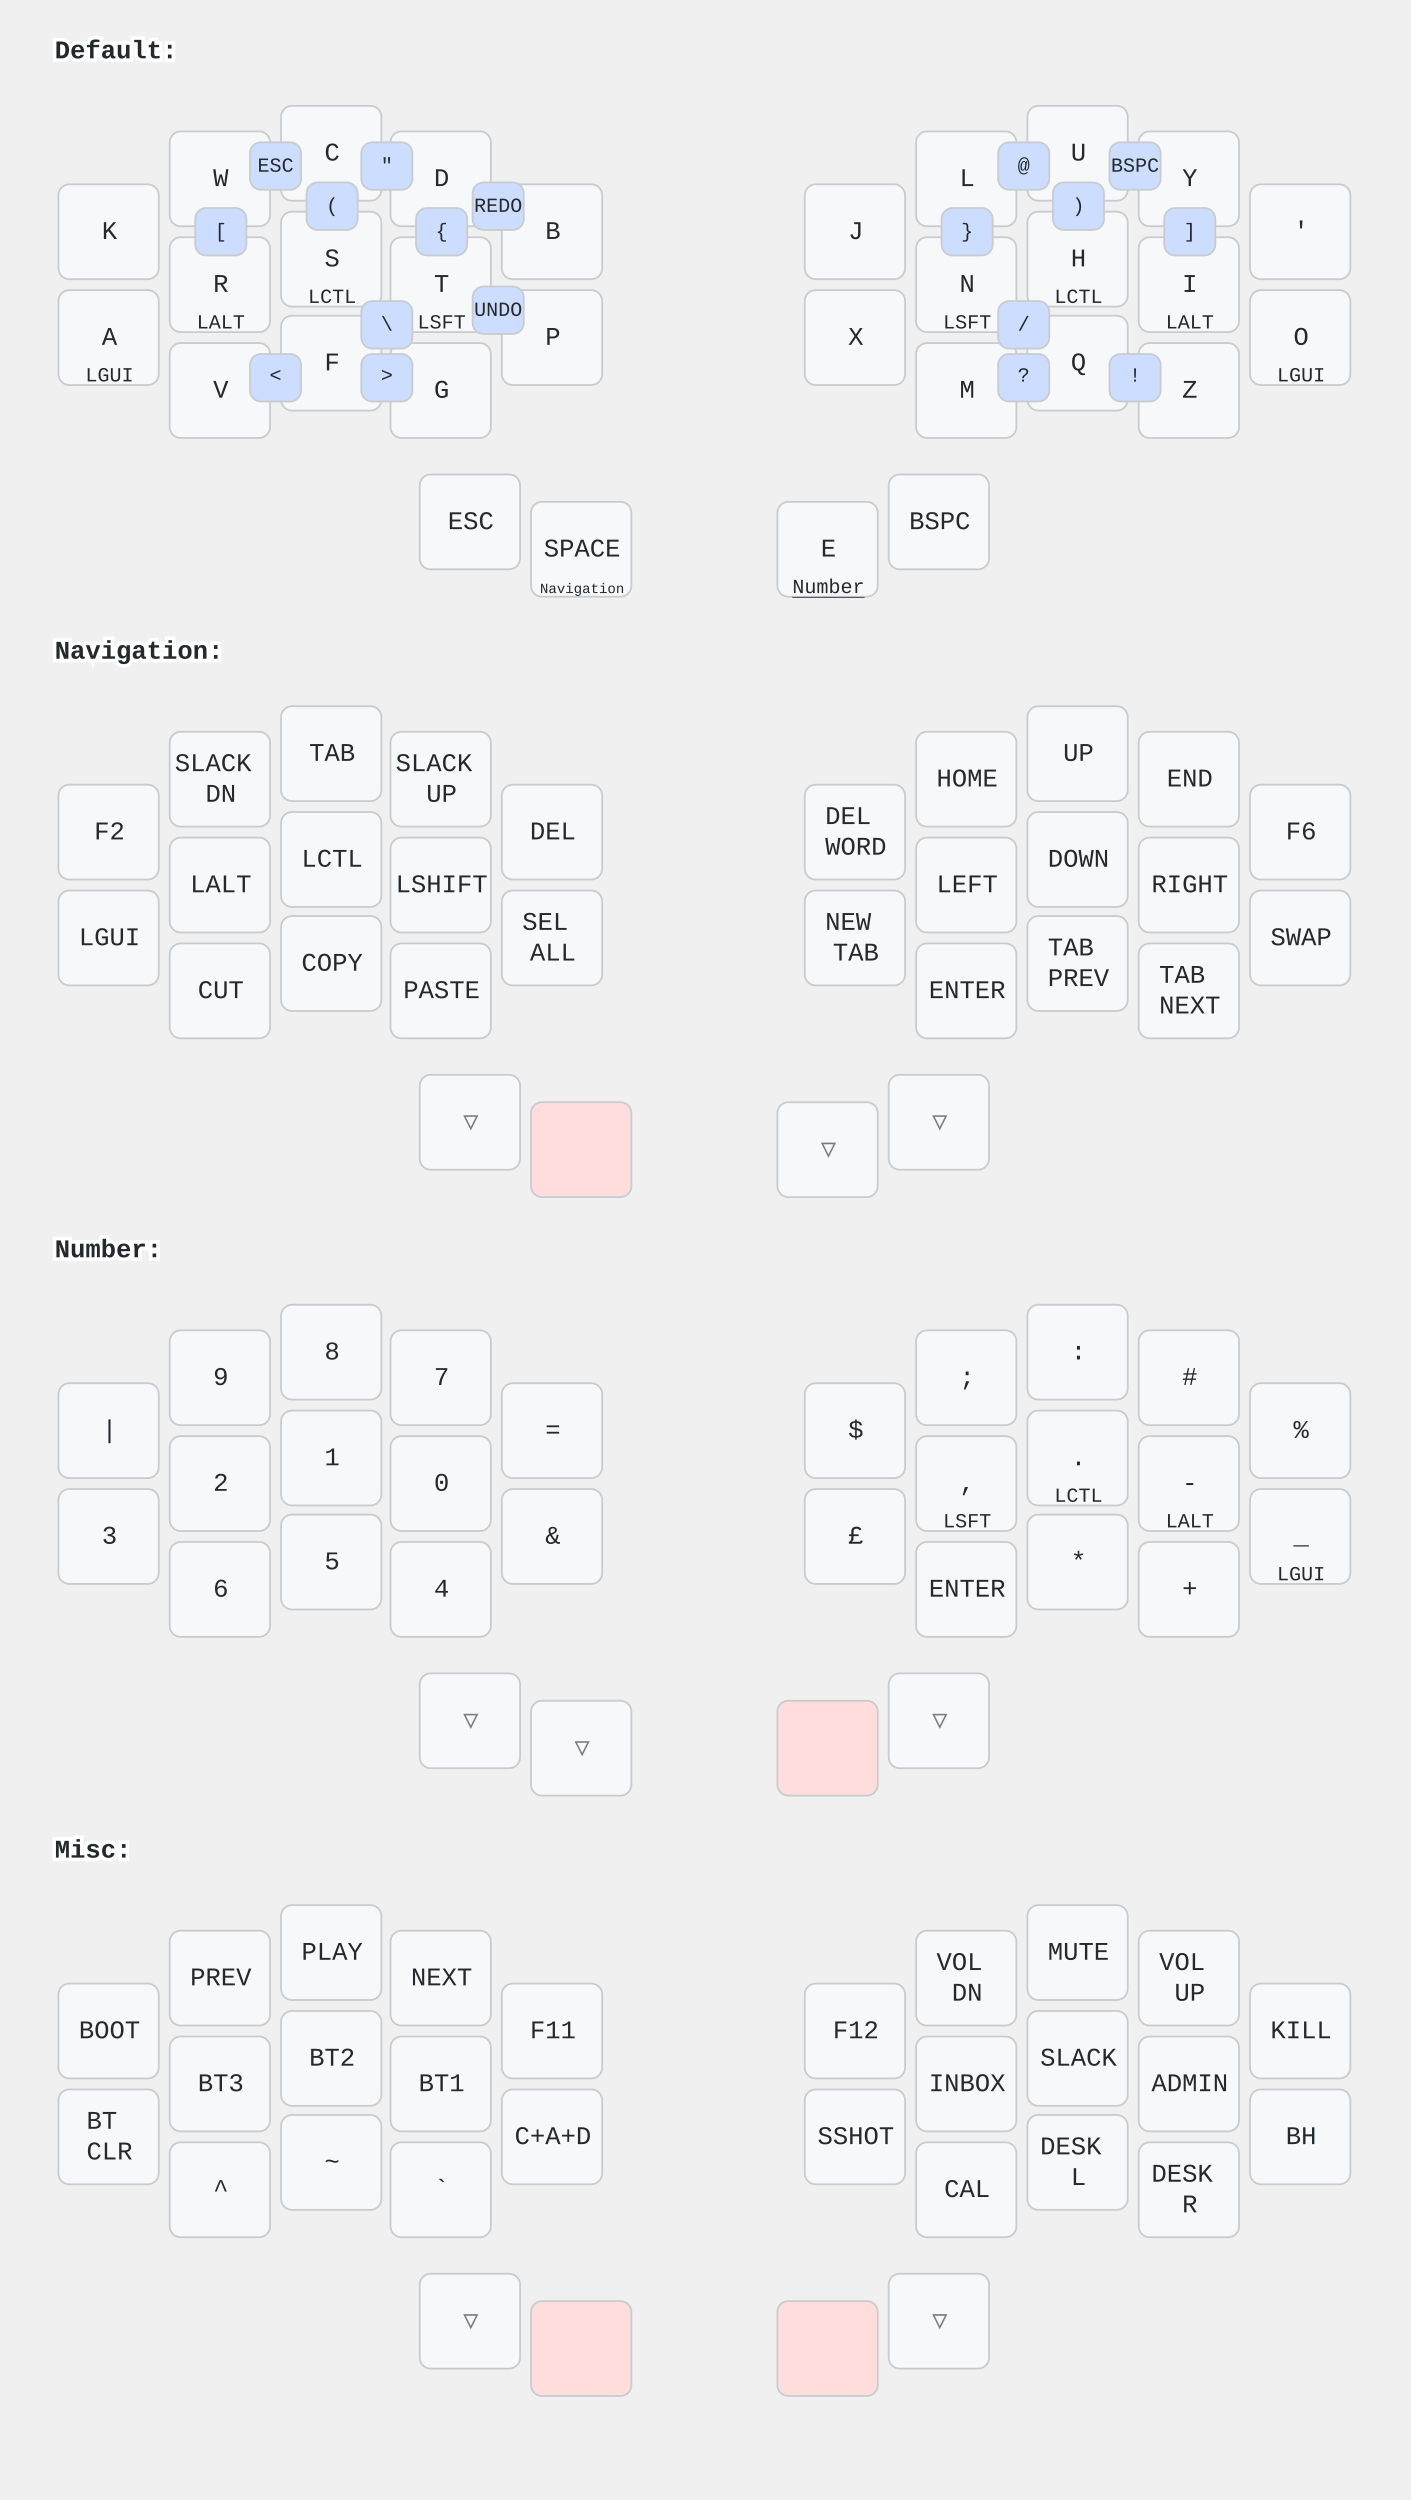
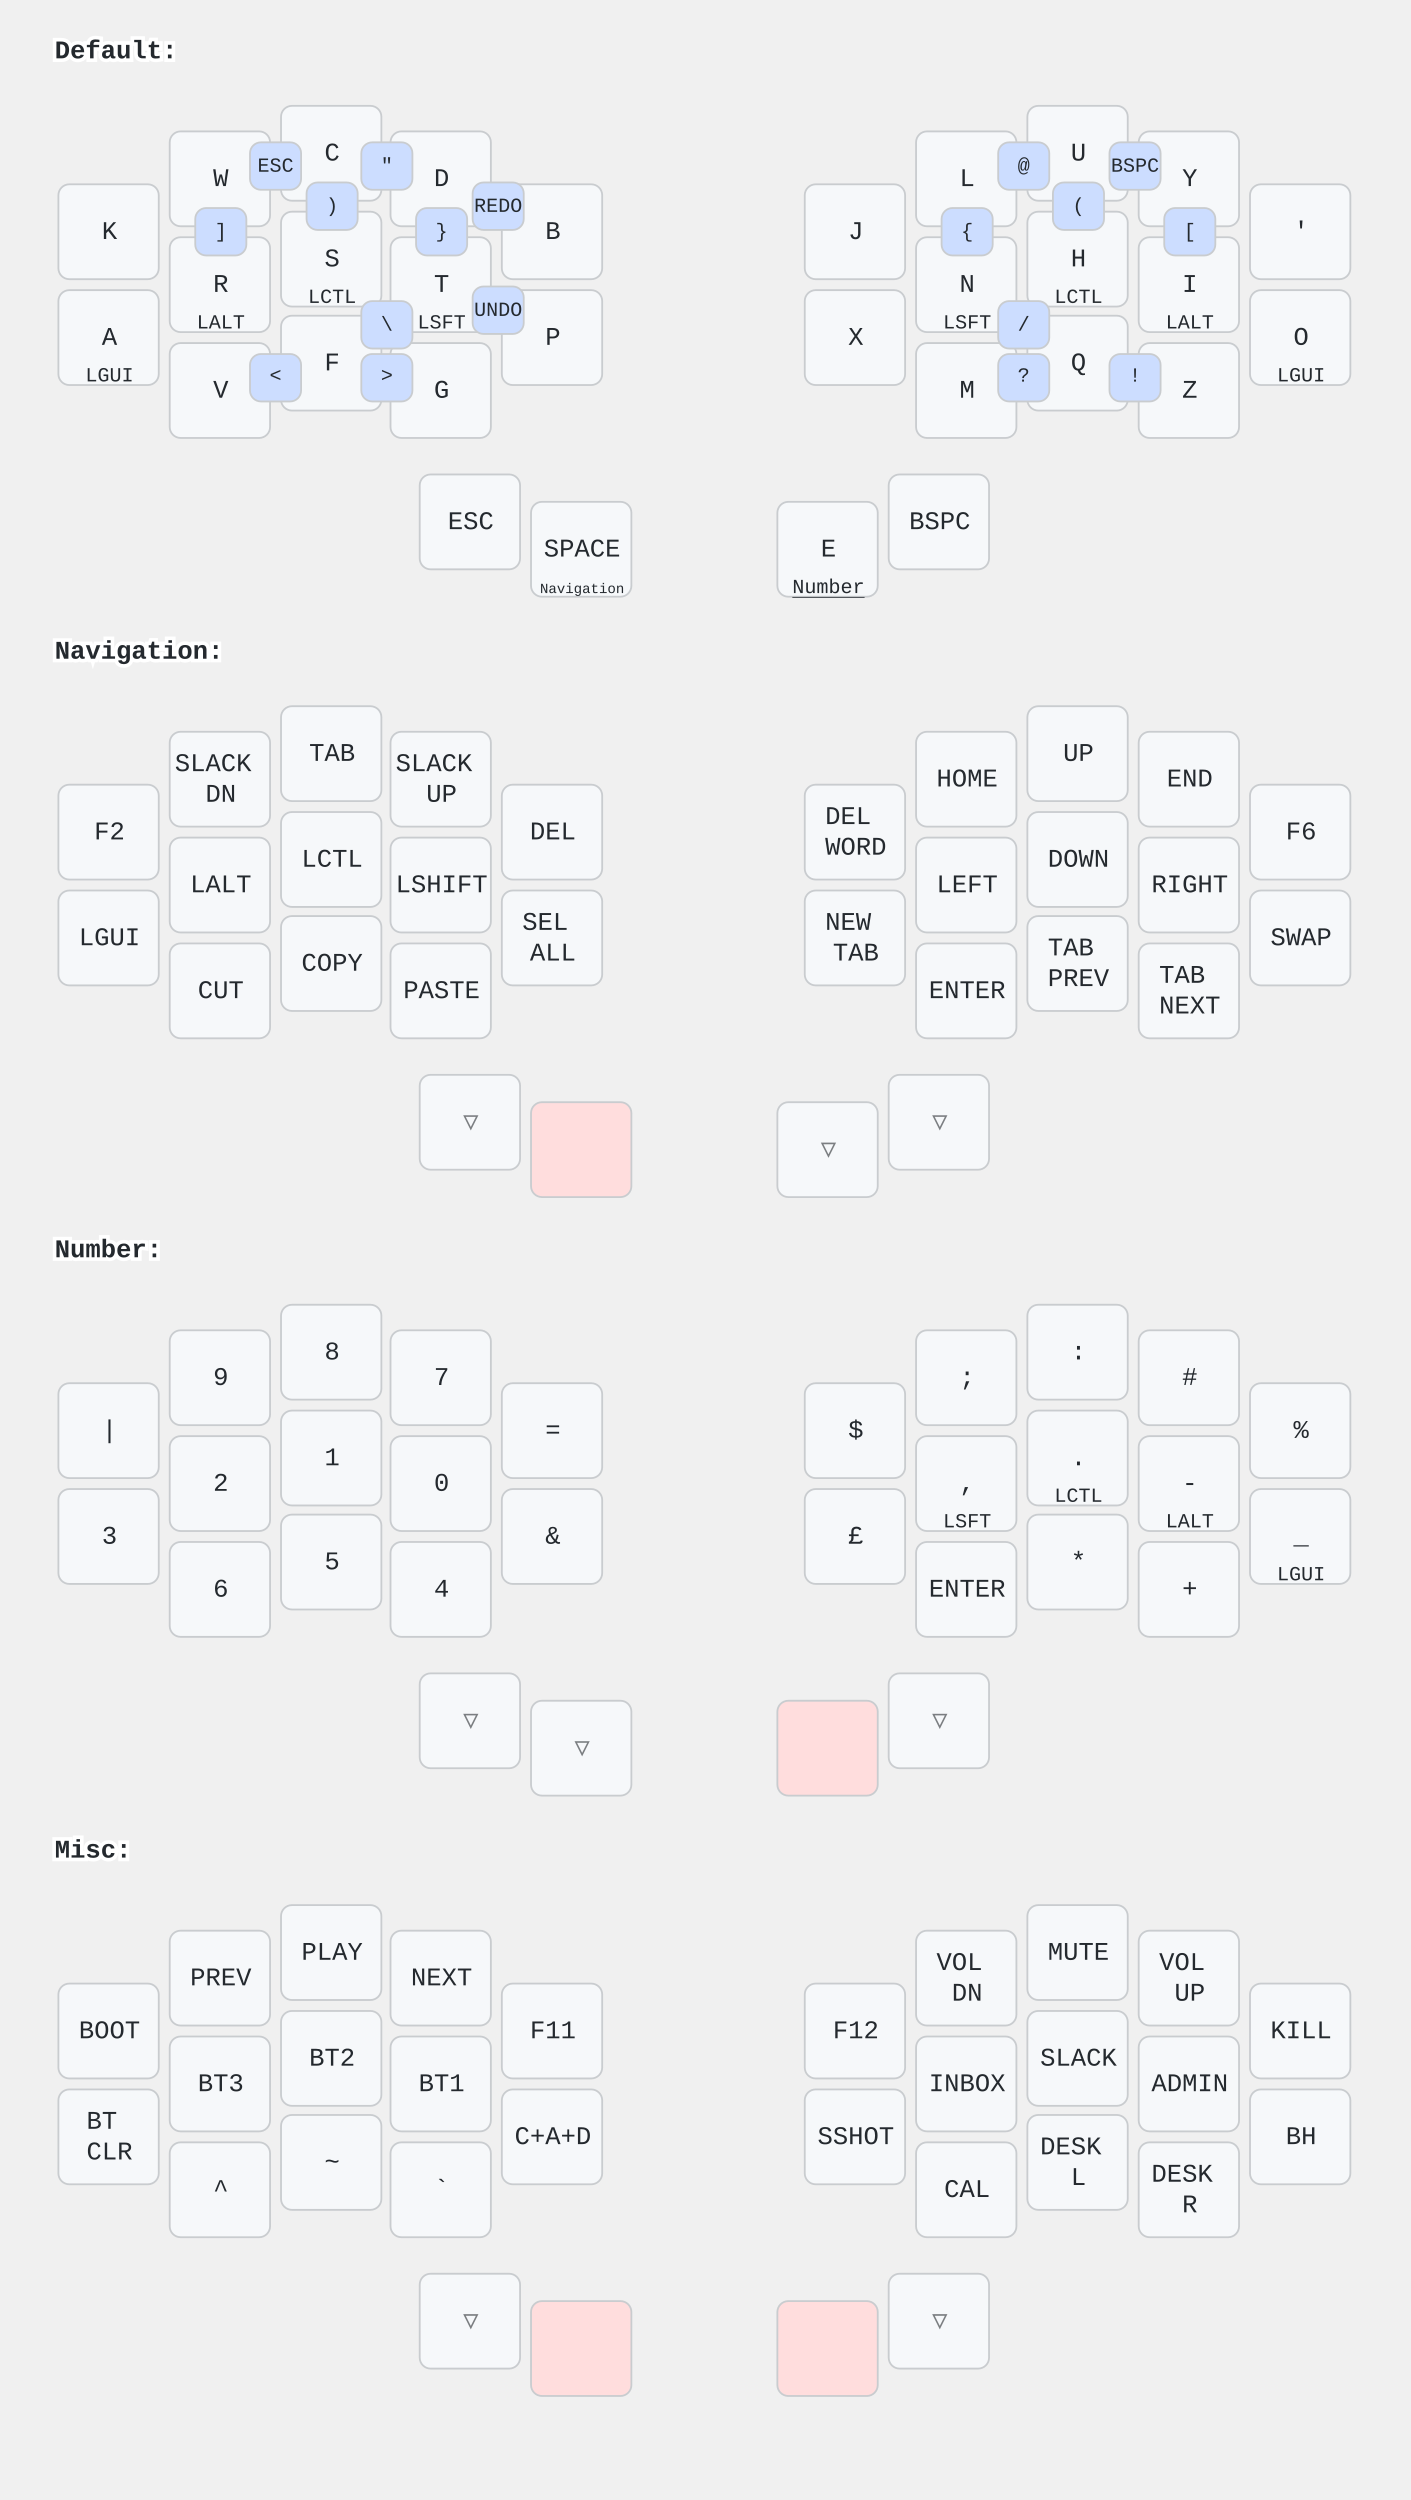
<svg xmlns="http://www.w3.org/2000/svg" width="773" height="1370" viewBox="0 0 773 1370" class="keymap">
  <style>/* inherit to force styles through use tags */
svg path {
    fill: inherit;
}

/* font and background color specifications */
svg.keymap {
    font-family: SFMono-Regular,Consolas,Liberation Mono,Menlo,monospace;
    font-size: 14px;
    font-kerning: normal;
    text-rendering: optimizeLegibility;
    fill: #24292e;
}

/* default key styling */
rect.key {
    fill: #f6f8fa;
}

rect.key, rect.combo {
    stroke: #c9cccf;
    stroke-width: 1;
}

/* default key side styling, only used is draw_key_sides is set */
rect.side {
    filter: brightness(90%);
}

/* color accent for combo boxes */
rect.combo, rect.combo-separate {
    fill: #cdf;
}

/* color accent for held keys */
rect.held, rect.combo.held {
    fill: #fdd;
}

/* color accent for ghost (optional) keys */
rect.ghost, rect.combo.ghost {
    stroke-dasharray: 4, 4;
    stroke-width: 2;
}

text {
    text-anchor: middle;
    dominant-baseline: middle;
}

/* styling for layer labels */
text.label {
    font-weight: bold;
    text-anchor: start;
    stroke: white;
    stroke-width: 4;
    paint-order: stroke;
}

/* styling for optional footer */
text.footer {
    text-anchor: end;
    dominant-baseline: auto;
    stroke: white;
    stroke-width: 4;
    paint-order: stroke;
}

/* styling for combo tap, and key hold/shifted label text */
text.combo, text.hold, text.shifted {
    font-size: 11px;
}

text.hold {
    text-anchor: middle;
    dominant-baseline: auto;
}

text.shifted {
    text-anchor: middle;
    dominant-baseline: hanging;
}

text.layer-activator {
    text-decoration: underline;
}

/* styling for hold/shifted label text in combo box */
text.combo.hold, text.combo.shifted {
    font-size: 8px;
}

/* lighter symbol for transparent keys */
text.trans {
    fill: #7b7e81;
}

/* styling for combo dendrons */
path.combo {
    stroke-width: 1;
    stroke: gray;
    fill: none;
}

/* Start Tabler Icons Cleanup */
/* cannot use height/width with glyphs */
.icon-tabler &gt; path {
    fill: inherit;
    stroke: inherit;
    stroke-width: 2;
}
/* hide tabler's default box */
.icon-tabler &gt; path[stroke="none"][fill="none"] {
    visibility: hidden;
}
/* End Tabler Icons Cleanup */
</style>
  <g transform="translate(30, 0)" class="layer-Default">
    <text x="0" y="28" class="label" id="Default">Default:</text>
    <g transform="translate(0, 56)">
      <g transform="translate(30, 71)" class="key keypos-0">
        <rect rx="6" ry="6" x="-28" y="-26" width="55" height="52" class="key" />
        <text x="0" y="0" class="key tap">K</text>
      </g>
      <g transform="translate(91, 42)" class="key keypos-1">
        <rect rx="6" ry="6" x="-28" y="-26" width="55" height="52" class="key" />
        <text x="0" y="0" class="key tap">W</text>
      </g>
      <g transform="translate(152, 28)" class="key keypos-2">
        <rect rx="6" ry="6" x="-28" y="-26" width="55" height="52" class="key" />
        <text x="0" y="0" class="key tap">C</text>
      </g>
      <g transform="translate(212, 42)" class="key keypos-3">
        <rect rx="6" ry="6" x="-28" y="-26" width="55" height="52" class="key" />
        <text x="0" y="0" class="key tap">D</text>
      </g>
      <g transform="translate(273, 71)" class="key keypos-4">
        <rect rx="6" ry="6" x="-28" y="-26" width="55" height="52" class="key" />
        <text x="0" y="0" class="key tap">B</text>
      </g>
      <g transform="translate(439, 71)" class="key keypos-5">
        <rect rx="6" ry="6" x="-28" y="-26" width="55" height="52" class="key" />
        <text x="0" y="0" class="key tap">J</text>
      </g>
      <g transform="translate(500, 42)" class="key keypos-6">
        <rect rx="6" ry="6" x="-28" y="-26" width="55" height="52" class="key" />
        <text x="0" y="0" class="key tap">L</text>
      </g>
      <g transform="translate(561, 28)" class="key keypos-7">
        <rect rx="6" ry="6" x="-28" y="-26" width="55" height="52" class="key" />
        <text x="0" y="0" class="key tap">U</text>
      </g>
      <g transform="translate(622, 42)" class="key keypos-8">
        <rect rx="6" ry="6" x="-28" y="-26" width="55" height="52" class="key" />
        <text x="0" y="0" class="key tap">Y</text>
      </g>
      <g transform="translate(683, 71)" class="key keypos-9">
        <rect rx="6" ry="6" x="-28" y="-26" width="55" height="52" class="key" />
        <text x="0" y="0" class="key tap">'</text>
      </g>
      <g transform="translate(30, 129)" class="key keypos-10">
        <rect rx="6" ry="6" x="-28" y="-26" width="55" height="52" class="key" />
        <text x="0" y="0" class="key tap">A</text>
        <text x="0" y="24" class="key hold">LGUI</text>
      </g>
      <g transform="translate(91, 100)" class="key keypos-11">
        <rect rx="6" ry="6" x="-28" y="-26" width="55" height="52" class="key" />
        <text x="0" y="0" class="key tap">R</text>
        <text x="0" y="24" class="key hold">LALT</text>
      </g>
      <g transform="translate(152, 86)" class="key keypos-12">
        <rect rx="6" ry="6" x="-28" y="-26" width="55" height="52" class="key" />
        <text x="0" y="0" class="key tap">S</text>
        <text x="0" y="24" class="key hold">LCTL</text>
      </g>
      <g transform="translate(212, 100)" class="key keypos-13">
        <rect rx="6" ry="6" x="-28" y="-26" width="55" height="52" class="key" />
        <text x="0" y="0" class="key tap">T</text>
        <text x="0" y="24" class="key hold">LSFT</text>
      </g>
      <g transform="translate(273, 129)" class="key keypos-14">
        <rect rx="6" ry="6" x="-28" y="-26" width="55" height="52" class="key" />
        <text x="0" y="0" class="key tap">P</text>
      </g>
      <g transform="translate(439, 129)" class="key keypos-15">
        <rect rx="6" ry="6" x="-28" y="-26" width="55" height="52" class="key" />
        <text x="0" y="0" class="key tap">X</text>
      </g>
      <g transform="translate(500, 100)" class="key keypos-16">
        <rect rx="6" ry="6" x="-28" y="-26" width="55" height="52" class="key" />
        <text x="0" y="0" class="key tap">N</text>
        <text x="0" y="24" class="key hold">LSFT</text>
      </g>
      <g transform="translate(561, 86)" class="key keypos-17">
        <rect rx="6" ry="6" x="-28" y="-26" width="55" height="52" class="key" />
        <text x="0" y="0" class="key tap">H</text>
        <text x="0" y="24" class="key hold">LCTL</text>
      </g>
      <g transform="translate(622, 100)" class="key keypos-18">
        <rect rx="6" ry="6" x="-28" y="-26" width="55" height="52" class="key" />
        <text x="0" y="0" class="key tap">I</text>
        <text x="0" y="24" class="key hold">LALT</text>
      </g>
      <g transform="translate(683, 129)" class="key keypos-19">
        <rect rx="6" ry="6" x="-28" y="-26" width="55" height="52" class="key" />
        <text x="0" y="0" class="key tap">O</text>
        <text x="0" y="24" class="key hold">LGUI</text>
      </g>
      <g transform="translate(91, 158)" class="key keypos-20">
        <rect rx="6" ry="6" x="-28" y="-26" width="55" height="52" class="key" />
        <text x="0" y="0" class="key tap">V</text>
      </g>
      <g transform="translate(152, 143)" class="key keypos-21">
        <rect rx="6" ry="6" x="-28" y="-26" width="55" height="52" class="key" />
        <text x="0" y="0" class="key tap">F</text>
      </g>
      <g transform="translate(212, 158)" class="key keypos-22">
        <rect rx="6" ry="6" x="-28" y="-26" width="55" height="52" class="key" />
        <text x="0" y="0" class="key tap">G</text>
      </g>
      <g transform="translate(500, 158)" class="key keypos-23">
        <rect rx="6" ry="6" x="-28" y="-26" width="55" height="52" class="key" />
        <text x="0" y="0" class="key tap">M</text>
      </g>
      <g transform="translate(561, 143)" class="key keypos-24">
        <rect rx="6" ry="6" x="-28" y="-26" width="55" height="52" class="key" />
        <text x="0" y="0" class="key tap">Q</text>
      </g>
      <g transform="translate(622, 158)" class="key keypos-25">
        <rect rx="6" ry="6" x="-28" y="-26" width="55" height="52" class="key" />
        <text x="0" y="0" class="key tap">Z</text>
      </g>
      <g transform="translate(228, 230)" class="key keypos-26">
        <rect rx="6" ry="6" x="-28" y="-26" width="55" height="52" class="key" />
        <text x="0" y="0" class="key tap">ESC</text>
      </g>
      <g transform="translate(289, 245)" class="key keypos-27">
        <rect rx="6" ry="6" x="-28" y="-26" width="55" height="52" class="key" />
        <text x="0" y="0" class="key tap">SPACE</text>
        <a href="#Navigation">
          <text x="0" y="24" class="key hold layer-activator">
            <tspan style="font-size: 70%">Navigation</tspan>
          </text>
        </a>
      </g>
      <g transform="translate(424, 245)" class="key keypos-28">
        <rect rx="6" ry="6" x="-28" y="-26" width="55" height="52" class="key" />
        <text x="0" y="0" class="key tap">E</text>
        <a href="#Number">
          <text x="0" y="24" class="key hold layer-activator">Number</text>
        </a>
      </g>
      <g transform="translate(485, 230)" class="key keypos-29">
        <rect rx="6" ry="6" x="-28" y="-26" width="55" height="52" class="key" />
        <text x="0" y="0" class="key tap">BSPC</text>
      </g>
      <g class="combo combopos-0">
        <rect rx="6" ry="6" x="229" y="44" width="28" height="26" class="combo" />
        <text x="243" y="57" class="combo tap">REDO</text>
      </g>
      <g class="combo combopos-1">
        <rect rx="6" ry="6" x="229" y="101" width="28" height="26" class="combo" />
        <text x="243" y="114" class="combo tap">UNDO</text>
      </g>
      <g class="combo combopos-2">
        <rect rx="6" ry="6" x="107" y="22" width="28" height="26" class="combo" />
        <text x="121" y="35" class="combo tap">ESC</text>
      </g>
      <g class="combo combopos-3">
        <rect rx="6" ry="6" x="578" y="22" width="28" height="26" class="combo" />
        <text x="592" y="35" class="combo tap">BSPC</text>
      </g>
      <g class="combo combopos-4">
        <rect rx="6" ry="6" x="107" y="138" width="28" height="26" class="combo" />
        <text x="121" y="150" class="combo tap">&lt;</text>
      </g>
      <g class="combo combopos-5">
        <rect rx="6" ry="6" x="168" y="138" width="28" height="26" class="combo" />
        <text x="182" y="150" class="combo tap">&gt;</text>
      </g>
      <g class="combo combopos-6">
        <rect rx="6" ry="6" x="168" y="22" width="28" height="26" class="combo" />
        <text x="182" y="35" class="combo tap">"</text>
      </g>
      <g class="combo combopos-7">
        <rect rx="6" ry="6" x="517" y="22" width="28" height="26" class="combo" />
        <text x="531" y="35" class="combo tap">@</text>
      </g>
      <g class="combo combopos-8">
        <rect rx="6" ry="6" x="517" y="109" width="28" height="26" class="combo" />
        <text x="531" y="122" class="combo tap">/</text>
      </g>
      <g class="combo combopos-9">
        <rect rx="6" ry="6" x="168" y="109" width="28" height="26" class="combo" />
        <text x="182" y="122" class="combo tap">\</text>
      </g>
      <g class="combo combopos-10">
        <rect rx="6" ry="6" x="578" y="138" width="28" height="26" class="combo" />
        <text x="592" y="150" class="combo tap">!</text>
      </g>
      <g class="combo combopos-11">
        <rect rx="6" ry="6" x="517" y="138" width="28" height="26" class="combo" />
        <text x="531" y="150" class="combo tap">?</text>
      </g>
      <g class="combo combopos-12">
-         <rect rx="6" ry="6" x="77" y="58" width="28" height="26" class="combo" />
-         <text x="91" y="71" class="combo tap">[</text>
+         <rect rx="6" ry="6" x="198" y="58" width="28" height="26" class="combo" />
+         <text x="212" y="71" class="combo tap">}</text>
      </g>
      <g class="combo combopos-13">
        <rect rx="6" ry="6" x="138" y="44" width="28" height="26" class="combo" />
-         <text x="152" y="57" class="combo tap">(</text>
+         <text x="152" y="57" class="combo tap">)</text>
      </g>
      <g class="combo combopos-14">
-         <rect rx="6" ry="6" x="198" y="58" width="28" height="26" class="combo" />
-         <text x="212" y="71" class="combo tap">{</text>
+         <rect rx="6" ry="6" x="77" y="58" width="28" height="26" class="combo" />
+         <text x="91" y="71" class="combo tap">]</text>
      </g>
      <g class="combo combopos-15">
-         <rect rx="6" ry="6" x="486" y="58" width="28" height="26" class="combo" />
-         <text x="500" y="71" class="combo tap">}</text>
+         <rect rx="6" ry="6" x="608" y="58" width="28" height="26" class="combo" />
+         <text x="622" y="71" class="combo tap">[</text>
      </g>
      <g class="combo combopos-16">
        <rect rx="6" ry="6" x="547" y="44" width="28" height="26" class="combo" />
-         <text x="561" y="57" class="combo tap">)</text>
+         <text x="561" y="57" class="combo tap">(</text>
      </g>
      <g class="combo combopos-17">
-         <rect rx="6" ry="6" x="608" y="58" width="28" height="26" class="combo" />
-         <text x="622" y="71" class="combo tap">]</text>
+         <rect rx="6" ry="6" x="486" y="58" width="28" height="26" class="combo" />
+         <text x="500" y="71" class="combo tap">{</text>
      </g>
    </g>
  </g>
  <g transform="translate(30, 329)" class="layer-Navigation">
    <text x="0" y="28" class="label" id="Navigation">Navigation:</text>
    <g transform="translate(0, 56)">
      <g transform="translate(30, 71)" class="key keypos-0">
        <rect rx="6" ry="6" x="-28" y="-26" width="55" height="52" class="key" />
        <text x="0" y="0" class="key tap">F2</text>
      </g>
      <g transform="translate(91, 42)" class="key keypos-1">
        <rect rx="6" ry="6" x="-28" y="-26" width="55" height="52" class="key" />
        <text x="0" y="0" class="key tap">
          <tspan x="0" dy="-0.6em">SLACK</tspan>
          <tspan x="0" dy="1.2em">DN</tspan>
        </text>
      </g>
      <g transform="translate(152, 28)" class="key keypos-2">
        <rect rx="6" ry="6" x="-28" y="-26" width="55" height="52" class="key" />
        <text x="0" y="0" class="key tap">TAB</text>
      </g>
      <g transform="translate(212, 42)" class="key keypos-3">
        <rect rx="6" ry="6" x="-28" y="-26" width="55" height="52" class="key" />
        <text x="0" y="0" class="key tap">
          <tspan x="0" dy="-0.6em">SLACK</tspan>
          <tspan x="0" dy="1.2em">UP</tspan>
        </text>
      </g>
      <g transform="translate(273, 71)" class="key keypos-4">
        <rect rx="6" ry="6" x="-28" y="-26" width="55" height="52" class="key" />
        <text x="0" y="0" class="key tap">DEL</text>
      </g>
      <g transform="translate(439, 71)" class="key keypos-5">
        <rect rx="6" ry="6" x="-28" y="-26" width="55" height="52" class="key" />
        <text x="0" y="0" class="key tap">
          <tspan x="0" dy="-0.6em">DEL</tspan>
          <tspan x="0" dy="1.2em">WORD</tspan>
        </text>
      </g>
      <g transform="translate(500, 42)" class="key keypos-6">
        <rect rx="6" ry="6" x="-28" y="-26" width="55" height="52" class="key" />
        <text x="0" y="0" class="key tap">HOME</text>
      </g>
      <g transform="translate(561, 28)" class="key keypos-7">
        <rect rx="6" ry="6" x="-28" y="-26" width="55" height="52" class="key" />
        <text x="0" y="0" class="key tap">UP</text>
      </g>
      <g transform="translate(622, 42)" class="key keypos-8">
        <rect rx="6" ry="6" x="-28" y="-26" width="55" height="52" class="key" />
        <text x="0" y="0" class="key tap">END</text>
      </g>
      <g transform="translate(683, 71)" class="key keypos-9">
        <rect rx="6" ry="6" x="-28" y="-26" width="55" height="52" class="key" />
        <text x="0" y="0" class="key tap">F6</text>
      </g>
      <g transform="translate(30, 129)" class="key keypos-10">
        <rect rx="6" ry="6" x="-28" y="-26" width="55" height="52" class="key" />
        <text x="0" y="0" class="key tap">LGUI</text>
      </g>
      <g transform="translate(91, 100)" class="key keypos-11">
        <rect rx="6" ry="6" x="-28" y="-26" width="55" height="52" class="key" />
        <text x="0" y="0" class="key tap">LALT</text>
      </g>
      <g transform="translate(152, 86)" class="key keypos-12">
        <rect rx="6" ry="6" x="-28" y="-26" width="55" height="52" class="key" />
        <text x="0" y="0" class="key tap">LCTL</text>
      </g>
      <g transform="translate(212, 100)" class="key keypos-13">
        <rect rx="6" ry="6" x="-28" y="-26" width="55" height="52" class="key" />
        <text x="0" y="0" class="key tap">LSHIFT</text>
      </g>
      <g transform="translate(273, 129)" class="key keypos-14">
        <rect rx="6" ry="6" x="-28" y="-26" width="55" height="52" class="key" />
        <text x="0" y="0" class="key tap">
          <tspan x="0" dy="-0.6em">SEL</tspan>
          <tspan x="0" dy="1.2em">ALL</tspan>
        </text>
      </g>
      <g transform="translate(439, 129)" class="key keypos-15">
        <rect rx="6" ry="6" x="-28" y="-26" width="55" height="52" class="key" />
        <text x="0" y="0" class="key tap">
          <tspan x="0" dy="-0.6em">NEW</tspan>
          <tspan x="0" dy="1.2em">TAB</tspan>
        </text>
      </g>
      <g transform="translate(500, 100)" class="key keypos-16">
        <rect rx="6" ry="6" x="-28" y="-26" width="55" height="52" class="key" />
        <text x="0" y="0" class="key tap">LEFT</text>
      </g>
      <g transform="translate(561, 86)" class="key keypos-17">
        <rect rx="6" ry="6" x="-28" y="-26" width="55" height="52" class="key" />
        <text x="0" y="0" class="key tap">DOWN</text>
      </g>
      <g transform="translate(622, 100)" class="key keypos-18">
        <rect rx="6" ry="6" x="-28" y="-26" width="55" height="52" class="key" />
        <text x="0" y="0" class="key tap">RIGHT</text>
      </g>
      <g transform="translate(683, 129)" class="key keypos-19">
        <rect rx="6" ry="6" x="-28" y="-26" width="55" height="52" class="key" />
        <text x="0" y="0" class="key tap">SWAP</text>
      </g>
      <g transform="translate(91, 158)" class="key keypos-20">
        <rect rx="6" ry="6" x="-28" y="-26" width="55" height="52" class="key" />
        <text x="0" y="0" class="key tap">CUT</text>
      </g>
      <g transform="translate(152, 143)" class="key keypos-21">
        <rect rx="6" ry="6" x="-28" y="-26" width="55" height="52" class="key" />
        <text x="0" y="0" class="key tap">COPY</text>
      </g>
      <g transform="translate(212, 158)" class="key keypos-22">
        <rect rx="6" ry="6" x="-28" y="-26" width="55" height="52" class="key" />
        <text x="0" y="0" class="key tap">PASTE</text>
      </g>
      <g transform="translate(500, 158)" class="key keypos-23">
        <rect rx="6" ry="6" x="-28" y="-26" width="55" height="52" class="key" />
        <text x="0" y="0" class="key tap">ENTER</text>
      </g>
      <g transform="translate(561, 143)" class="key keypos-24">
        <rect rx="6" ry="6" x="-28" y="-26" width="55" height="52" class="key" />
        <text x="0" y="0" class="key tap">
          <tspan x="0" dy="-0.6em">TAB</tspan>
          <tspan x="0" dy="1.2em">PREV</tspan>
        </text>
      </g>
      <g transform="translate(622, 158)" class="key keypos-25">
        <rect rx="6" ry="6" x="-28" y="-26" width="55" height="52" class="key" />
        <text x="0" y="0" class="key tap">
          <tspan x="0" dy="-0.6em">TAB</tspan>
          <tspan x="0" dy="1.2em">NEXT</tspan>
        </text>
      </g>
      <g transform="translate(228, 230)" class="key trans keypos-26">
        <rect rx="6" ry="6" x="-28" y="-26" width="55" height="52" class="key trans" />
        <text x="0" y="0" class="key trans tap">▽</text>
      </g>
      <g transform="translate(289, 245)" class="key held keypos-27">
        <rect rx="6" ry="6" x="-28" y="-26" width="55" height="52" class="key held" />
      </g>
      <g transform="translate(424, 245)" class="key trans keypos-28">
        <rect rx="6" ry="6" x="-28" y="-26" width="55" height="52" class="key trans" />
        <text x="0" y="0" class="key trans tap">▽</text>
      </g>
      <g transform="translate(485, 230)" class="key trans keypos-29">
        <rect rx="6" ry="6" x="-28" y="-26" width="55" height="52" class="key trans" />
        <text x="0" y="0" class="key trans tap">▽</text>
      </g>
    </g>
  </g>
  <g transform="translate(30, 657)" class="layer-Number">
    <text x="0" y="28" class="label" id="Number">Number:</text>
    <g transform="translate(0, 56)">
      <g transform="translate(30, 71)" class="key keypos-0">
        <rect rx="6" ry="6" x="-28" y="-26" width="55" height="52" class="key" />
        <text x="0" y="0" class="key tap">|</text>
      </g>
      <g transform="translate(91, 42)" class="key keypos-1">
        <rect rx="6" ry="6" x="-28" y="-26" width="55" height="52" class="key" />
        <text x="0" y="0" class="key tap">9</text>
      </g>
      <g transform="translate(152, 28)" class="key keypos-2">
        <rect rx="6" ry="6" x="-28" y="-26" width="55" height="52" class="key" />
        <text x="0" y="0" class="key tap">8</text>
      </g>
      <g transform="translate(212, 42)" class="key keypos-3">
        <rect rx="6" ry="6" x="-28" y="-26" width="55" height="52" class="key" />
        <text x="0" y="0" class="key tap">7</text>
      </g>
      <g transform="translate(273, 71)" class="key keypos-4">
        <rect rx="6" ry="6" x="-28" y="-26" width="55" height="52" class="key" />
        <text x="0" y="0" class="key tap">=</text>
      </g>
      <g transform="translate(439, 71)" class="key keypos-5">
        <rect rx="6" ry="6" x="-28" y="-26" width="55" height="52" class="key" />
        <text x="0" y="0" class="key tap">$</text>
      </g>
      <g transform="translate(500, 42)" class="key keypos-6">
        <rect rx="6" ry="6" x="-28" y="-26" width="55" height="52" class="key" />
        <text x="0" y="0" class="key tap">;</text>
      </g>
      <g transform="translate(561, 28)" class="key keypos-7">
        <rect rx="6" ry="6" x="-28" y="-26" width="55" height="52" class="key" />
        <text x="0" y="0" class="key tap">:</text>
      </g>
      <g transform="translate(622, 42)" class="key keypos-8">
        <rect rx="6" ry="6" x="-28" y="-26" width="55" height="52" class="key" />
        <text x="0" y="0" class="key tap">#</text>
      </g>
      <g transform="translate(683, 71)" class="key keypos-9">
        <rect rx="6" ry="6" x="-28" y="-26" width="55" height="52" class="key" />
        <text x="0" y="0" class="key tap">%</text>
      </g>
      <g transform="translate(30, 129)" class="key keypos-10">
        <rect rx="6" ry="6" x="-28" y="-26" width="55" height="52" class="key" />
        <text x="0" y="0" class="key tap">3</text>
      </g>
      <g transform="translate(91, 100)" class="key keypos-11">
        <rect rx="6" ry="6" x="-28" y="-26" width="55" height="52" class="key" />
        <text x="0" y="0" class="key tap">2</text>
      </g>
      <g transform="translate(152, 86)" class="key keypos-12">
        <rect rx="6" ry="6" x="-28" y="-26" width="55" height="52" class="key" />
        <text x="0" y="0" class="key tap">1</text>
      </g>
      <g transform="translate(212, 100)" class="key keypos-13">
        <rect rx="6" ry="6" x="-28" y="-26" width="55" height="52" class="key" />
        <text x="0" y="0" class="key tap">0</text>
      </g>
      <g transform="translate(273, 129)" class="key keypos-14">
        <rect rx="6" ry="6" x="-28" y="-26" width="55" height="52" class="key" />
        <text x="0" y="0" class="key tap">&amp;</text>
      </g>
      <g transform="translate(439, 129)" class="key keypos-15">
        <rect rx="6" ry="6" x="-28" y="-26" width="55" height="52" class="key" />
        <text x="0" y="0" class="key tap">£</text>
      </g>
      <g transform="translate(500, 100)" class="key keypos-16">
        <rect rx="6" ry="6" x="-28" y="-26" width="55" height="52" class="key" />
        <text x="0" y="0" class="key tap">,</text>
        <text x="0" y="24" class="key hold">LSFT</text>
      </g>
      <g transform="translate(561, 86)" class="key keypos-17">
        <rect rx="6" ry="6" x="-28" y="-26" width="55" height="52" class="key" />
        <text x="0" y="0" class="key tap">.</text>
        <text x="0" y="24" class="key hold">LCTL</text>
      </g>
      <g transform="translate(622, 100)" class="key keypos-18">
        <rect rx="6" ry="6" x="-28" y="-26" width="55" height="52" class="key" />
        <text x="0" y="0" class="key tap">-</text>
        <text x="0" y="24" class="key hold">LALT</text>
      </g>
      <g transform="translate(683, 129)" class="key keypos-19">
        <rect rx="6" ry="6" x="-28" y="-26" width="55" height="52" class="key" />
        <text x="0" y="0" class="key tap">_</text>
        <text x="0" y="24" class="key hold">LGUI</text>
      </g>
      <g transform="translate(91, 158)" class="key keypos-20">
        <rect rx="6" ry="6" x="-28" y="-26" width="55" height="52" class="key" />
        <text x="0" y="0" class="key tap">6</text>
      </g>
      <g transform="translate(152, 143)" class="key keypos-21">
        <rect rx="6" ry="6" x="-28" y="-26" width="55" height="52" class="key" />
        <text x="0" y="0" class="key tap">5</text>
      </g>
      <g transform="translate(212, 158)" class="key keypos-22">
        <rect rx="6" ry="6" x="-28" y="-26" width="55" height="52" class="key" />
        <text x="0" y="0" class="key tap">4</text>
      </g>
      <g transform="translate(500, 158)" class="key keypos-23">
        <rect rx="6" ry="6" x="-28" y="-26" width="55" height="52" class="key" />
        <text x="0" y="0" class="key tap">ENTER</text>
      </g>
      <g transform="translate(561, 143)" class="key keypos-24">
        <rect rx="6" ry="6" x="-28" y="-26" width="55" height="52" class="key" />
        <text x="0" y="0" class="key tap">*</text>
      </g>
      <g transform="translate(622, 158)" class="key keypos-25">
        <rect rx="6" ry="6" x="-28" y="-26" width="55" height="52" class="key" />
        <text x="0" y="0" class="key tap">+</text>
      </g>
      <g transform="translate(228, 230)" class="key trans keypos-26">
        <rect rx="6" ry="6" x="-28" y="-26" width="55" height="52" class="key trans" />
        <text x="0" y="0" class="key trans tap">▽</text>
      </g>
      <g transform="translate(289, 245)" class="key trans keypos-27">
        <rect rx="6" ry="6" x="-28" y="-26" width="55" height="52" class="key trans" />
        <text x="0" y="0" class="key trans tap">▽</text>
      </g>
      <g transform="translate(424, 245)" class="key held keypos-28">
        <rect rx="6" ry="6" x="-28" y="-26" width="55" height="52" class="key held" />
      </g>
      <g transform="translate(485, 230)" class="key trans keypos-29">
        <rect rx="6" ry="6" x="-28" y="-26" width="55" height="52" class="key trans" />
        <text x="0" y="0" class="key trans tap">▽</text>
      </g>
    </g>
  </g>
  <g transform="translate(30, 986)" class="layer-Misc">
    <text x="0" y="28" class="label" id="Misc">Misc:</text>
    <g transform="translate(0, 56)">
      <g transform="translate(30, 71)" class="key keypos-0">
        <rect rx="6" ry="6" x="-28" y="-26" width="55" height="52" class="key" />
        <text x="0" y="0" class="key tap">BOOT</text>
      </g>
      <g transform="translate(91, 42)" class="key keypos-1">
        <rect rx="6" ry="6" x="-28" y="-26" width="55" height="52" class="key" />
        <text x="0" y="0" class="key tap">PREV</text>
      </g>
      <g transform="translate(152, 28)" class="key keypos-2">
        <rect rx="6" ry="6" x="-28" y="-26" width="55" height="52" class="key" />
        <text x="0" y="0" class="key tap">PLAY</text>
      </g>
      <g transform="translate(212, 42)" class="key keypos-3">
        <rect rx="6" ry="6" x="-28" y="-26" width="55" height="52" class="key" />
        <text x="0" y="0" class="key tap">NEXT</text>
      </g>
      <g transform="translate(273, 71)" class="key keypos-4">
        <rect rx="6" ry="6" x="-28" y="-26" width="55" height="52" class="key" />
        <text x="0" y="0" class="key tap">F11</text>
      </g>
      <g transform="translate(439, 71)" class="key keypos-5">
        <rect rx="6" ry="6" x="-28" y="-26" width="55" height="52" class="key" />
        <text x="0" y="0" class="key tap">F12</text>
      </g>
      <g transform="translate(500, 42)" class="key keypos-6">
        <rect rx="6" ry="6" x="-28" y="-26" width="55" height="52" class="key" />
        <text x="0" y="0" class="key tap">
          <tspan x="0" dy="-0.6em">VOL</tspan>
          <tspan x="0" dy="1.2em">DN</tspan>
        </text>
      </g>
      <g transform="translate(561, 28)" class="key keypos-7">
        <rect rx="6" ry="6" x="-28" y="-26" width="55" height="52" class="key" />
        <text x="0" y="0" class="key tap">MUTE</text>
      </g>
      <g transform="translate(622, 42)" class="key keypos-8">
        <rect rx="6" ry="6" x="-28" y="-26" width="55" height="52" class="key" />
        <text x="0" y="0" class="key tap">
          <tspan x="0" dy="-0.6em">VOL</tspan>
          <tspan x="0" dy="1.2em">UP</tspan>
        </text>
      </g>
      <g transform="translate(683, 71)" class="key keypos-9">
        <rect rx="6" ry="6" x="-28" y="-26" width="55" height="52" class="key" />
        <text x="0" y="0" class="key tap">KILL</text>
      </g>
      <g transform="translate(30, 129)" class="key keypos-10">
        <rect rx="6" ry="6" x="-28" y="-26" width="55" height="52" class="key" />
        <text x="0" y="0" class="key tap">
          <tspan x="0" dy="-0.6em">BT</tspan>
          <tspan x="0" dy="1.2em">CLR</tspan>
        </text>
      </g>
      <g transform="translate(91, 100)" class="key keypos-11">
        <rect rx="6" ry="6" x="-28" y="-26" width="55" height="52" class="key" />
        <text x="0" y="0" class="key tap">BT3</text>
      </g>
      <g transform="translate(152, 86)" class="key keypos-12">
        <rect rx="6" ry="6" x="-28" y="-26" width="55" height="52" class="key" />
        <text x="0" y="0" class="key tap">BT2</text>
      </g>
      <g transform="translate(212, 100)" class="key keypos-13">
        <rect rx="6" ry="6" x="-28" y="-26" width="55" height="52" class="key" />
        <text x="0" y="0" class="key tap">BT1</text>
      </g>
      <g transform="translate(273, 129)" class="key keypos-14">
        <rect rx="6" ry="6" x="-28" y="-26" width="55" height="52" class="key" />
        <text x="0" y="0" class="key tap">C+A+D</text>
      </g>
      <g transform="translate(439, 129)" class="key keypos-15">
        <rect rx="6" ry="6" x="-28" y="-26" width="55" height="52" class="key" />
        <text x="0" y="0" class="key tap">SSHOT</text>
      </g>
      <g transform="translate(500, 100)" class="key keypos-16">
        <rect rx="6" ry="6" x="-28" y="-26" width="55" height="52" class="key" />
        <text x="0" y="0" class="key tap">INBOX</text>
      </g>
      <g transform="translate(561, 86)" class="key keypos-17">
        <rect rx="6" ry="6" x="-28" y="-26" width="55" height="52" class="key" />
        <text x="0" y="0" class="key tap">SLACK</text>
      </g>
      <g transform="translate(622, 100)" class="key keypos-18">
        <rect rx="6" ry="6" x="-28" y="-26" width="55" height="52" class="key" />
        <text x="0" y="0" class="key tap">ADMIN</text>
      </g>
      <g transform="translate(683, 129)" class="key keypos-19">
        <rect rx="6" ry="6" x="-28" y="-26" width="55" height="52" class="key" />
        <text x="0" y="0" class="key tap">BH</text>
      </g>
      <g transform="translate(91, 158)" class="key keypos-20">
        <rect rx="6" ry="6" x="-28" y="-26" width="55" height="52" class="key" />
        <text x="0" y="0" class="key tap">^</text>
      </g>
      <g transform="translate(152, 143)" class="key keypos-21">
        <rect rx="6" ry="6" x="-28" y="-26" width="55" height="52" class="key" />
        <text x="0" y="0" class="key tap">~</text>
      </g>
      <g transform="translate(212, 158)" class="key keypos-22">
        <rect rx="6" ry="6" x="-28" y="-26" width="55" height="52" class="key" />
        <text x="0" y="0" class="key tap">`</text>
      </g>
      <g transform="translate(500, 158)" class="key keypos-23">
        <rect rx="6" ry="6" x="-28" y="-26" width="55" height="52" class="key" />
        <text x="0" y="0" class="key tap">CAL</text>
      </g>
      <g transform="translate(561, 143)" class="key keypos-24">
        <rect rx="6" ry="6" x="-28" y="-26" width="55" height="52" class="key" />
        <text x="0" y="0" class="key tap">
          <tspan x="0" dy="-0.6em">DESK</tspan>
          <tspan x="0" dy="1.2em">L</tspan>
        </text>
      </g>
      <g transform="translate(622, 158)" class="key keypos-25">
        <rect rx="6" ry="6" x="-28" y="-26" width="55" height="52" class="key" />
        <text x="0" y="0" class="key tap">
          <tspan x="0" dy="-0.6em">DESK</tspan>
          <tspan x="0" dy="1.2em">R</tspan>
        </text>
      </g>
      <g transform="translate(228, 230)" class="key trans keypos-26">
        <rect rx="6" ry="6" x="-28" y="-26" width="55" height="52" class="key trans" />
        <text x="0" y="0" class="key trans tap">▽</text>
      </g>
      <g transform="translate(289, 245)" class="key held keypos-27">
        <rect rx="6" ry="6" x="-28" y="-26" width="55" height="52" class="key held" />
      </g>
      <g transform="translate(424, 245)" class="key held keypos-28">
        <rect rx="6" ry="6" x="-28" y="-26" width="55" height="52" class="key held" />
      </g>
      <g transform="translate(485, 230)" class="key trans keypos-29">
        <rect rx="6" ry="6" x="-28" y="-26" width="55" height="52" class="key trans" />
        <text x="0" y="0" class="key trans tap">▽</text>
      </g>
    </g>
  </g>
</svg>
